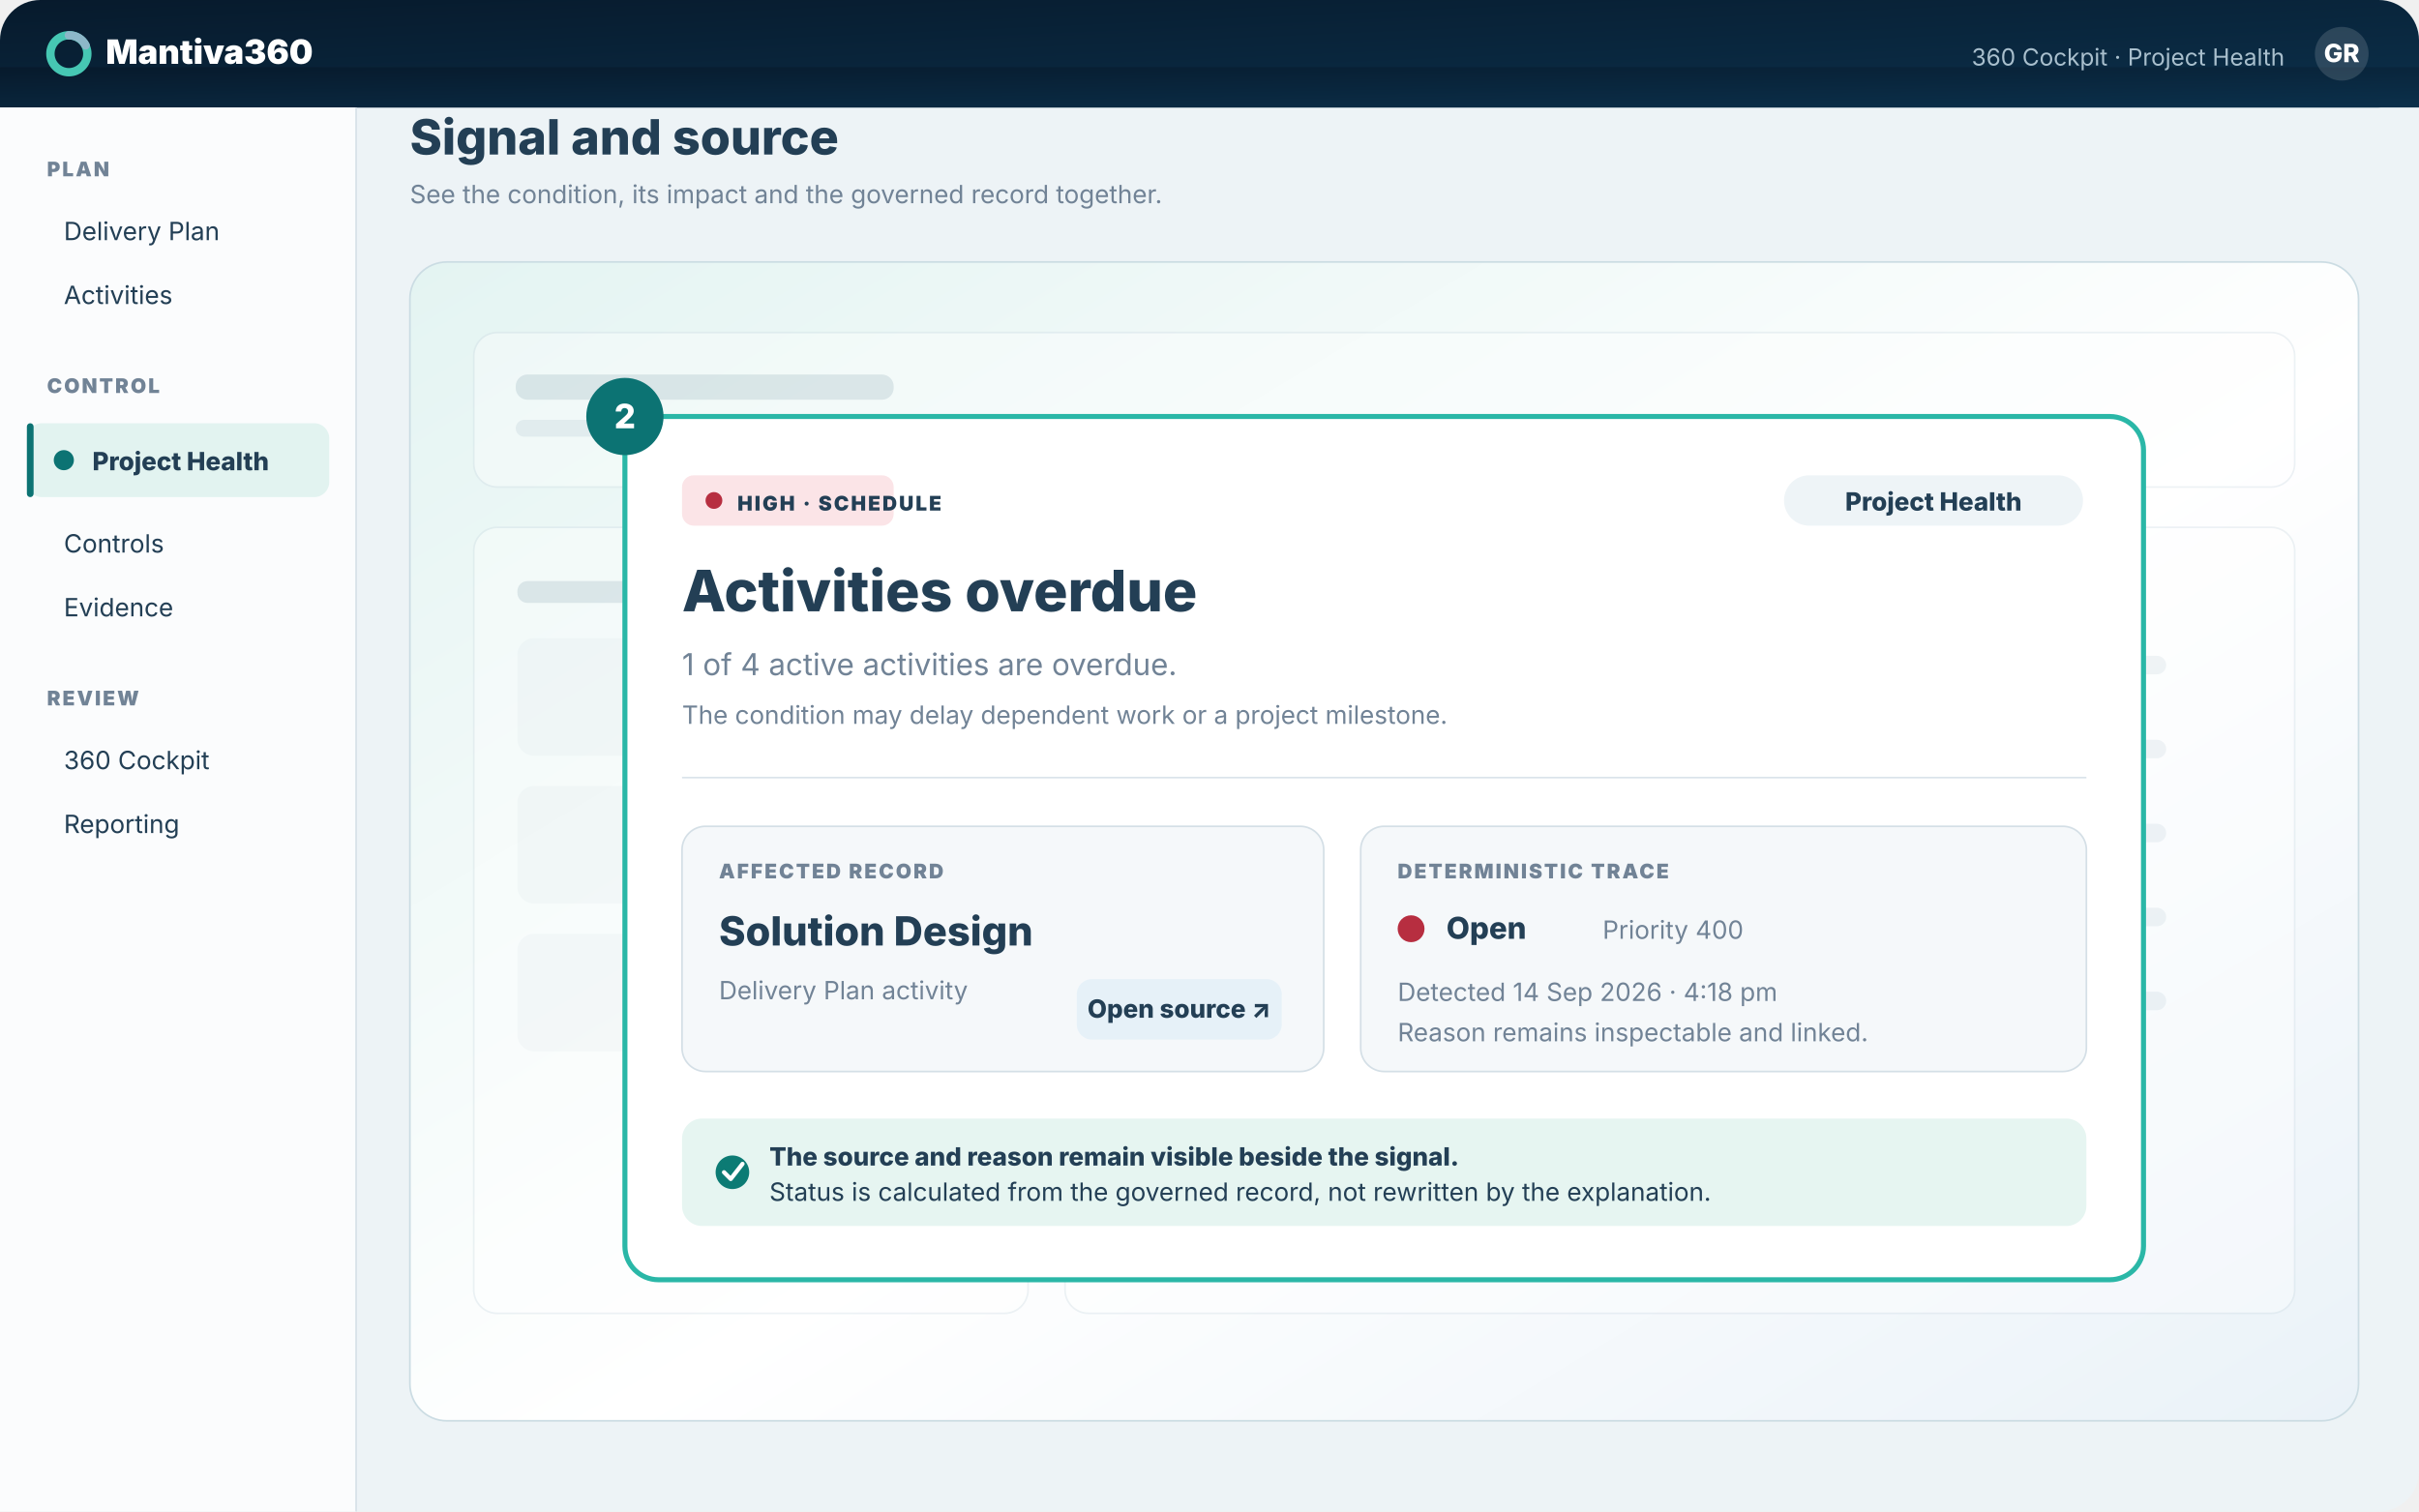
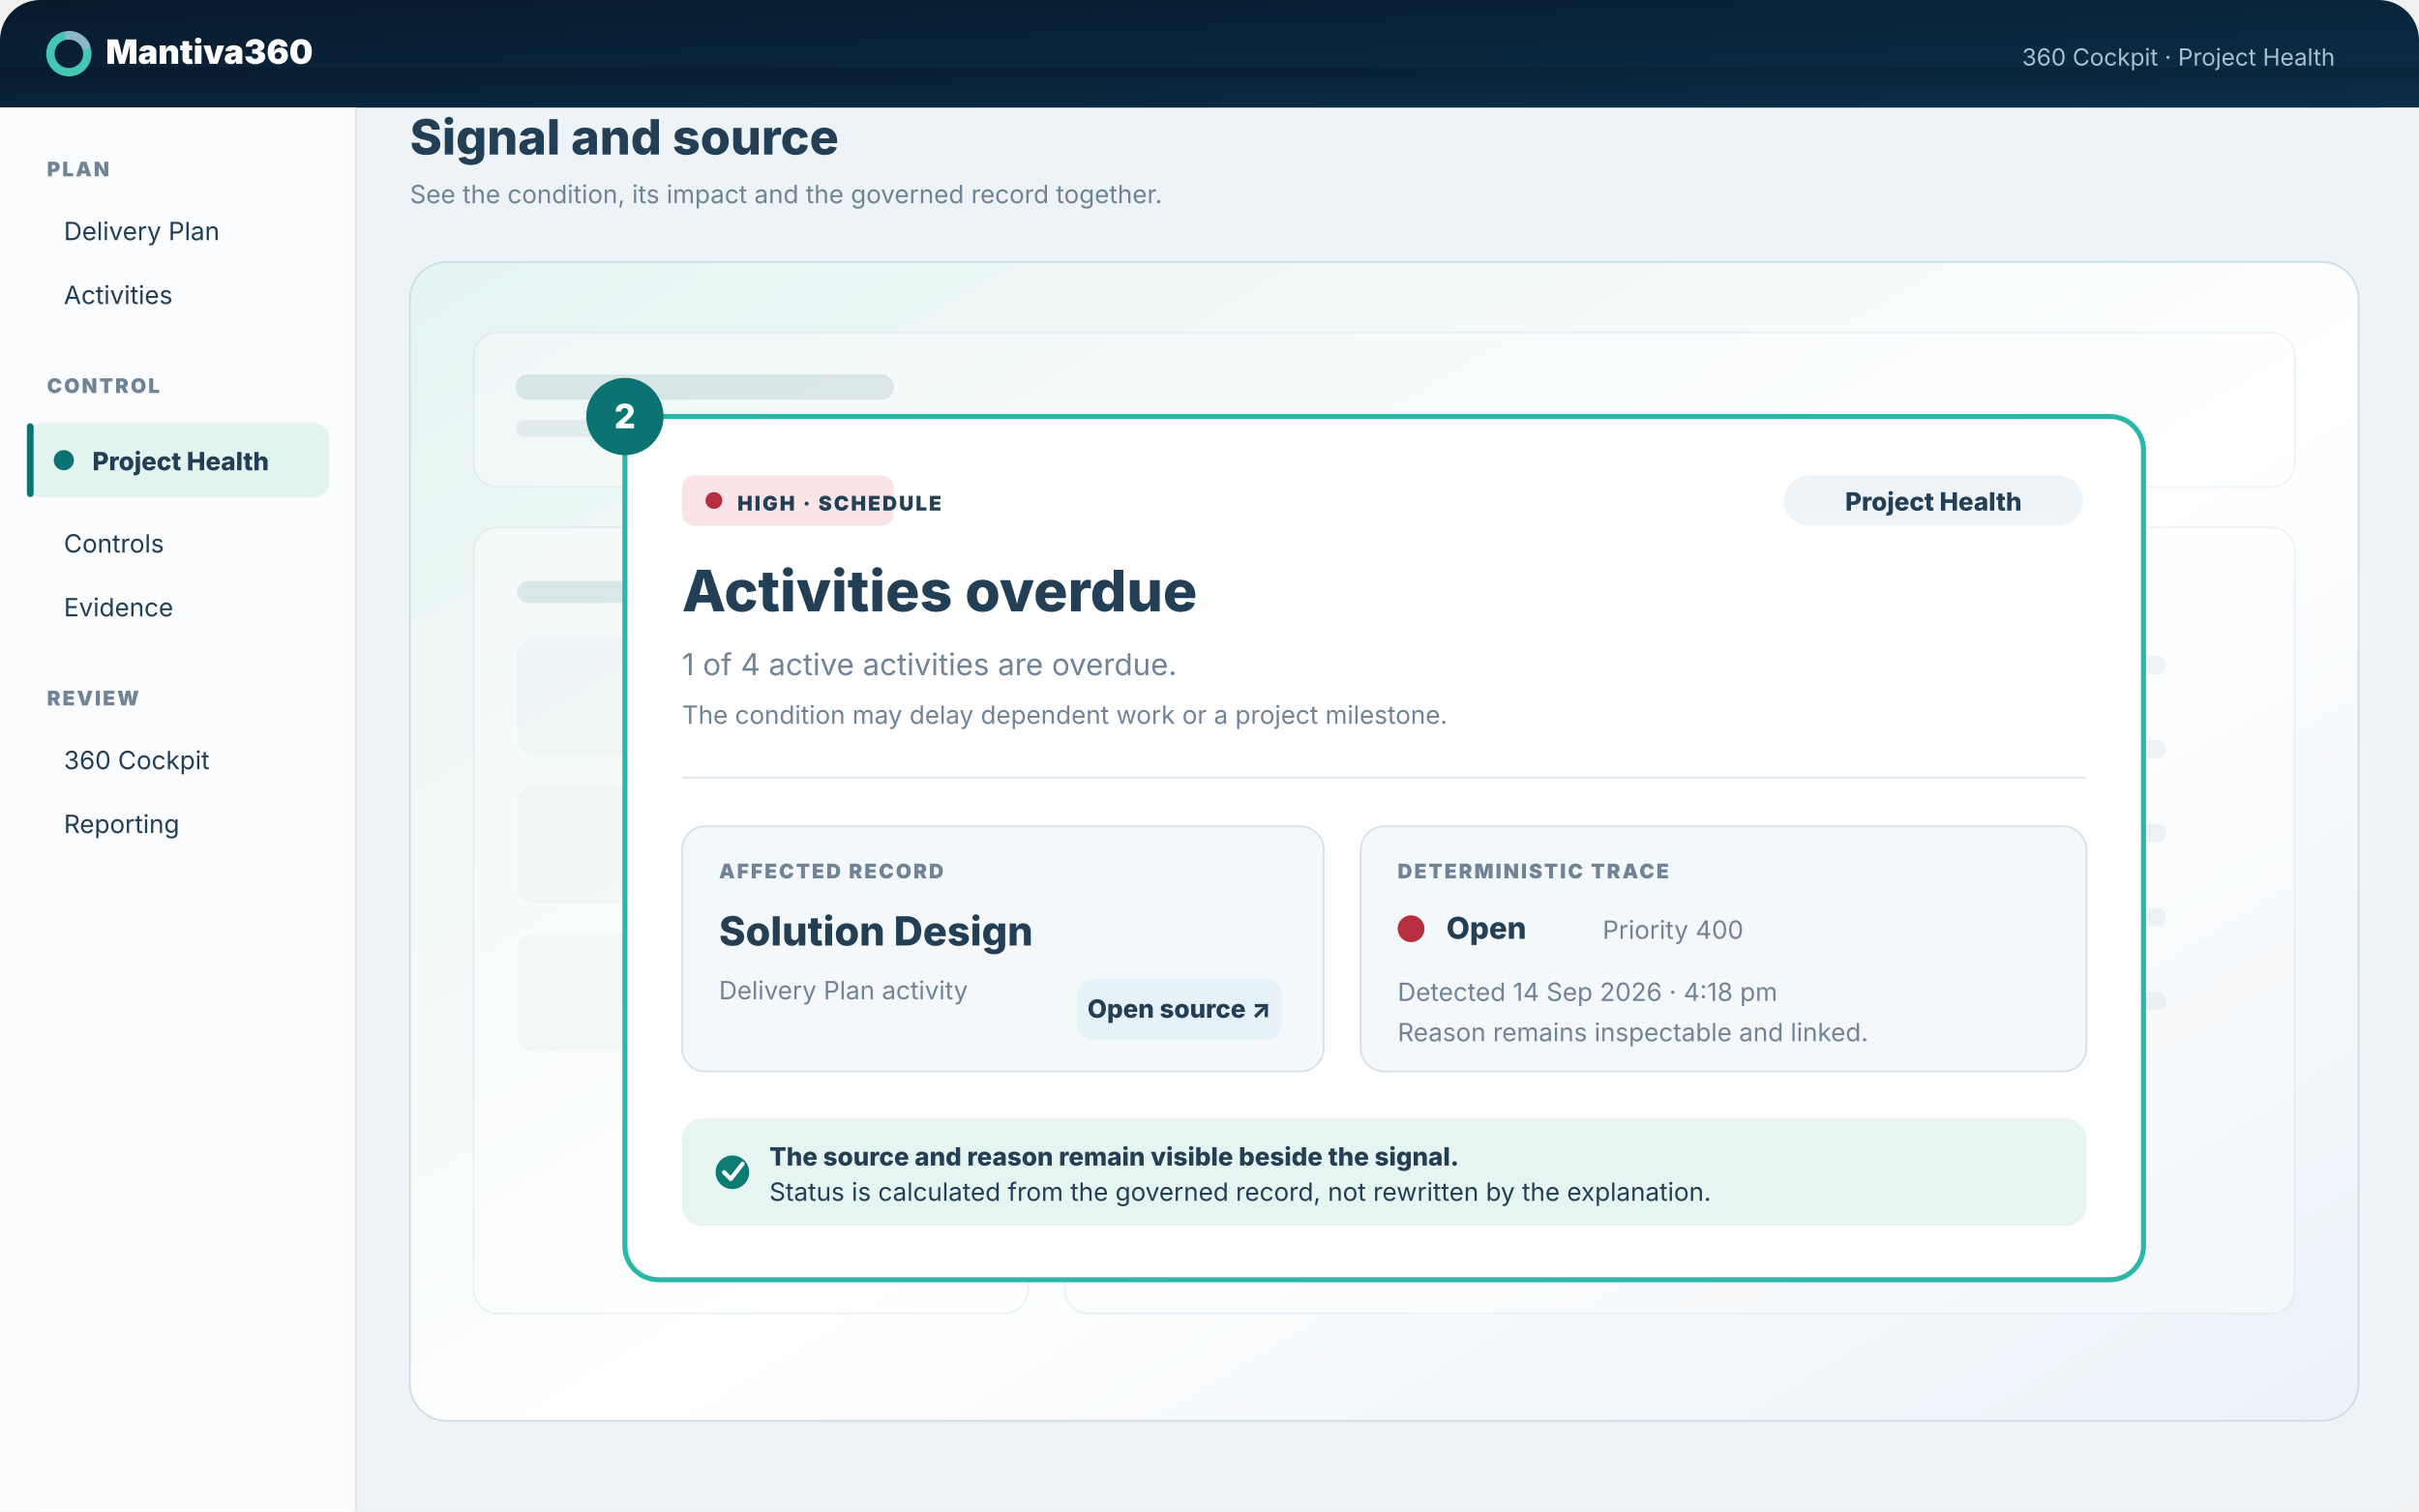
<svg xmlns="http://www.w3.org/2000/svg" width="1440" height="900" viewBox="0 0 1440 900" role="img" aria-labelledby="title desc">
  <defs>
    <linearGradient id="nav" x1="0" y1="0" x2="1" y2="1">
      <stop stop-color="#071a2c" />
      <stop offset="1" stop-color="#0b304b" />
    </linearGradient>
    <linearGradient id="glow" x1="0" y1="0" x2="1" y2="1">
      <stop stop-color="#e4f4f2" />
      <stop offset=".55" stop-color="#fff" />
      <stop offset="1" stop-color="#eaf2f8" />
    </linearGradient>
    <style>text{font-family:Inter,Arial,sans-serif;fill:#233f55}.small{font-size:15px}.body{font-size:18px}.muted{fill:#718396}.strong{font-weight:800}.white{fill:#fff}.caps{font-size:12px;font-weight:900;letter-spacing:1.2px}.label{font-size:13px;font-weight:850;letter-spacing:1px}.navText{fill:#a9bfcd;font-size:14px}</style>
  </defs>
  <rect width="1440" height="900" rx="24" fill="#edf3f6" />
  <rect width="1440" height="64" rx="24" fill="url(#nav)" />
  <rect y="40" width="1440" height="24" fill="url(#nav)" />
  <g transform="translate(28 19)">
    <circle cx="13" cy="13" r="11" fill="none" stroke="#46c7b3" stroke-width="5" />
    <path d="M13 2a11 11 0 0 1 10 6" fill="none" stroke="#8db7c8" stroke-width="5" stroke-linecap="round" />
    <text x="35" y="19" class="white" font-size="20" font-weight="850">Mantiva360</text>
  </g>
-   <text x="1360" y="39" class="navText" text-anchor="end">360 Cockpit · Project Health</text>
-   <circle cx="1394" cy="32" r="16" fill="#fff" opacity=".14" />
-   <text x="1394" y="37" class="white small strong" text-anchor="middle">GR</text>
+   <text x="1390" y="39" class="navText" text-anchor="end">360 Cockpit · Project Health</text>
  <rect y="64" width="212" height="836" fill="#fbfcfd" />
  <line x1="212" y1="64" x2="212" y2="900" stroke="#d7e1e8" />
  <text x="28" y="105" class="caps muted">PLAN</text>
  <text x="38" y="143" class="small">Delivery Plan</text>
  <text x="38" y="181" class="small">Activities</text>
  <text x="28" y="234" class="caps muted">CONTROL</text>
  <rect x="16" y="252" width="180" height="44" rx="9" fill="#e2f3f0" />
  <rect x="16" y="252" width="4" height="44" rx="2" fill="#0c7373" />
  <circle cx="38" cy="274" r="6" fill="#0c7373" />
  <text x="55" y="280" class="small strong" fill="#0c7373">Project Health</text>
  <text x="38" y="329" class="small">Controls</text>
  <text x="38" y="367" class="small">Evidence</text>
  <text x="28" y="420" class="caps muted">REVIEW</text>
  <text x="38" y="458" class="small">360 Cockpit</text>
  <text x="38" y="496" class="small">Reporting</text>
  <g transform="translate(244 92)">
    <text class="strong" font-size="29">Signal and source</text>
    <text y="29" class="small muted">See the condition, its impact and the governed record together.</text>
  </g>
  <g transform="translate(244 156)">
    <rect width="1160" height="690" rx="22" fill="url(#glow)" stroke="#cbdce3" />
    <g opacity=".35">
      <rect x="38" y="42" width="1084" height="92" rx="14" fill="#fff" stroke="#ccd9e1" />
      <rect x="63" y="67" width="225" height="15" rx="7" fill="#b7c5cf" />
      <rect x="63" y="94" width="365" height="10" rx="5" fill="#d0dae1" />
      <rect x="38" y="158" width="330" height="468" rx="14" fill="#fff" stroke="#ccd9e1" />
      <rect x="64" y="190" width="145" height="13" rx="6" fill="#b7c5cf" />
      <rect x="64" y="224" width="264" height="70" rx="10" fill="#edf1f4" />
      <rect x="64" y="312" width="264" height="70" rx="10" fill="#edf1f4" />
      <rect x="64" y="400" width="264" height="70" rx="10" fill="#edf1f4" />
      <rect x="390" y="158" width="732" height="468" rx="14" fill="#fff" stroke="#ccd9e1" />
      <rect x="420" y="190" width="190" height="13" rx="6" fill="#b7c5cf" />
      <path d="M420 240h620M420 290h620M420 340h620M420 390h620M420 440h620" stroke="#d6e0e6" stroke-width="11" stroke-linecap="round" />
    </g>
    <g transform="translate(128 92)">
      <rect width="904" height="514" rx="20" fill="#fff" stroke="#2ab7a7" stroke-width="3" />
      <circle cx="0" cy="0" r="23" fill="#0c7373" />
      <text x="0" y="7" class="white strong" font-size="20" text-anchor="middle">2</text>
      <rect x="34" y="35" width="126" height="30" rx="7" fill="#fbe4e7" />
      <circle cx="53" cy="50" r="5" fill="#b72e40" />
      <text x="67" y="56" class="caps" fill="#9d2435">HIGH · SCHEDULE</text>
      <rect x="690" y="35" width="178" height="30" rx="15" fill="#eef4f7" />
      <text x="779" y="56" class="small strong" text-anchor="middle">Project Health</text>
      <text x="34" y="116" class="strong" font-size="34">Activities overdue</text>
      <text x="34" y="154" class="body muted">1 of 4 active activities are overdue.</text>
      <text x="34" y="183" class="small muted">The condition may delay dependent work or a project milestone.</text>
      <line x1="34" y1="215" x2="870" y2="215" stroke="#dbe4ea" />
      <g transform="translate(34 244)">
        <rect width="382" height="146" rx="14" fill="#f5f8fa" stroke="#d4dfe6" />
        <text x="22" y="31" class="caps muted">AFFECTED RECORD</text>
        <text x="22" y="71" class="strong" font-size="24">Solution Design</text>
        <text x="22" y="103" class="small muted">Delivery Plan activity</text>
        <rect x="235" y="91" width="122" height="36" rx="9" fill="#e6f1f8" />
        <text x="296" y="114" class="small strong" fill="#1268b3" text-anchor="middle">Open source ↗</text>
      </g>
      <g transform="translate(438 244)">
        <rect width="432" height="146" rx="14" fill="#f5f8fa" stroke="#d4dfe6" />
        <text x="22" y="31" class="caps muted">DETERMINISTIC TRACE</text>
        <g transform="translate(22 53)">
          <circle cx="8" cy="8" r="8" fill="#b72e40" />
          <text x="29" y="14" class="strong body">Open</text>
          <text x="122" y="14" class="small muted">Priority 400</text>
        </g>
        <text x="22" y="104" class="small muted">Detected 14 Sep 2026 · 4:18 pm</text>
        <text x="22" y="128" class="small muted">Reason remains inspectable and linked.</text>
      </g>
      <g transform="translate(34 418)">
        <rect width="836" height="64" rx="12" fill="#e6f5f1" />
        <circle cx="30" cy="32" r="10" fill="#0c7b74" />
        <path d="m25 32 4 4 7-9" fill="none" stroke="#fff" stroke-width="2.5" stroke-linecap="round" stroke-linejoin="round" />
        <text x="52" y="28" class="strong small" fill="#0b675f">The source and reason remain visible beside the signal.</text>
        <text x="52" y="49" class="small" fill="#3c756f">Status is calculated from the governed record, not rewritten by the explanation.</text>
      </g>
    </g>
  </g>
</svg>
